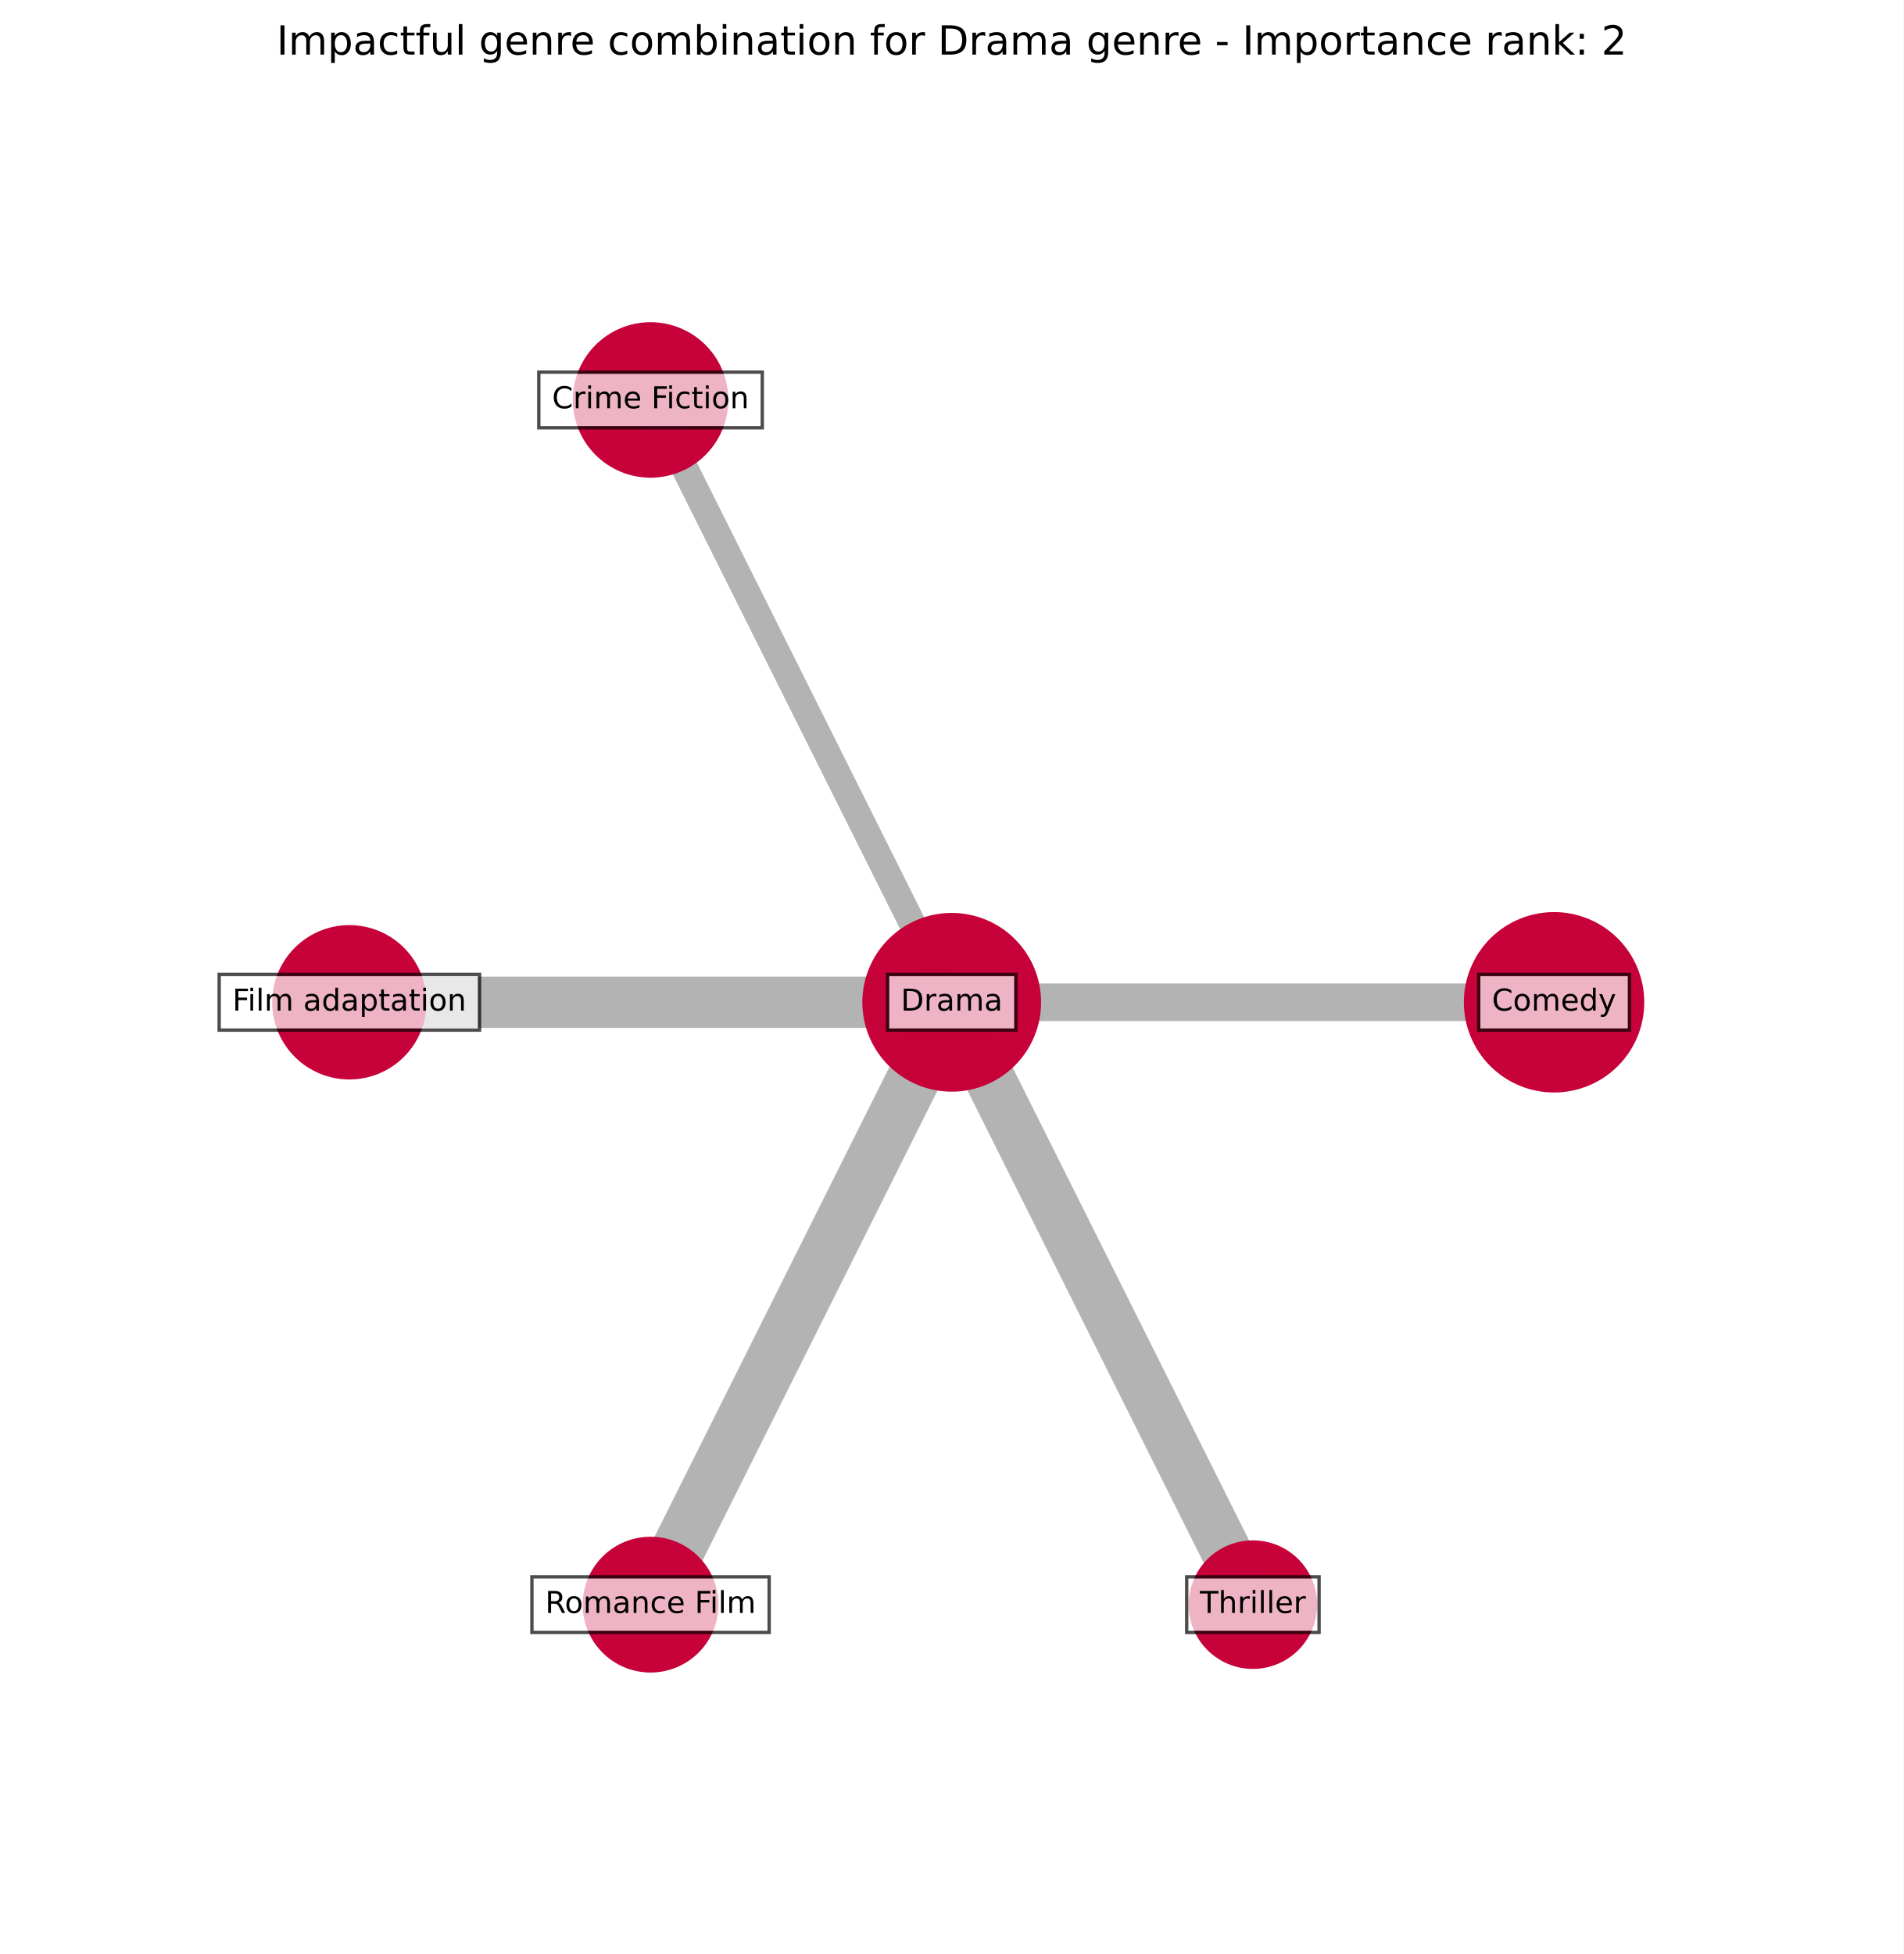
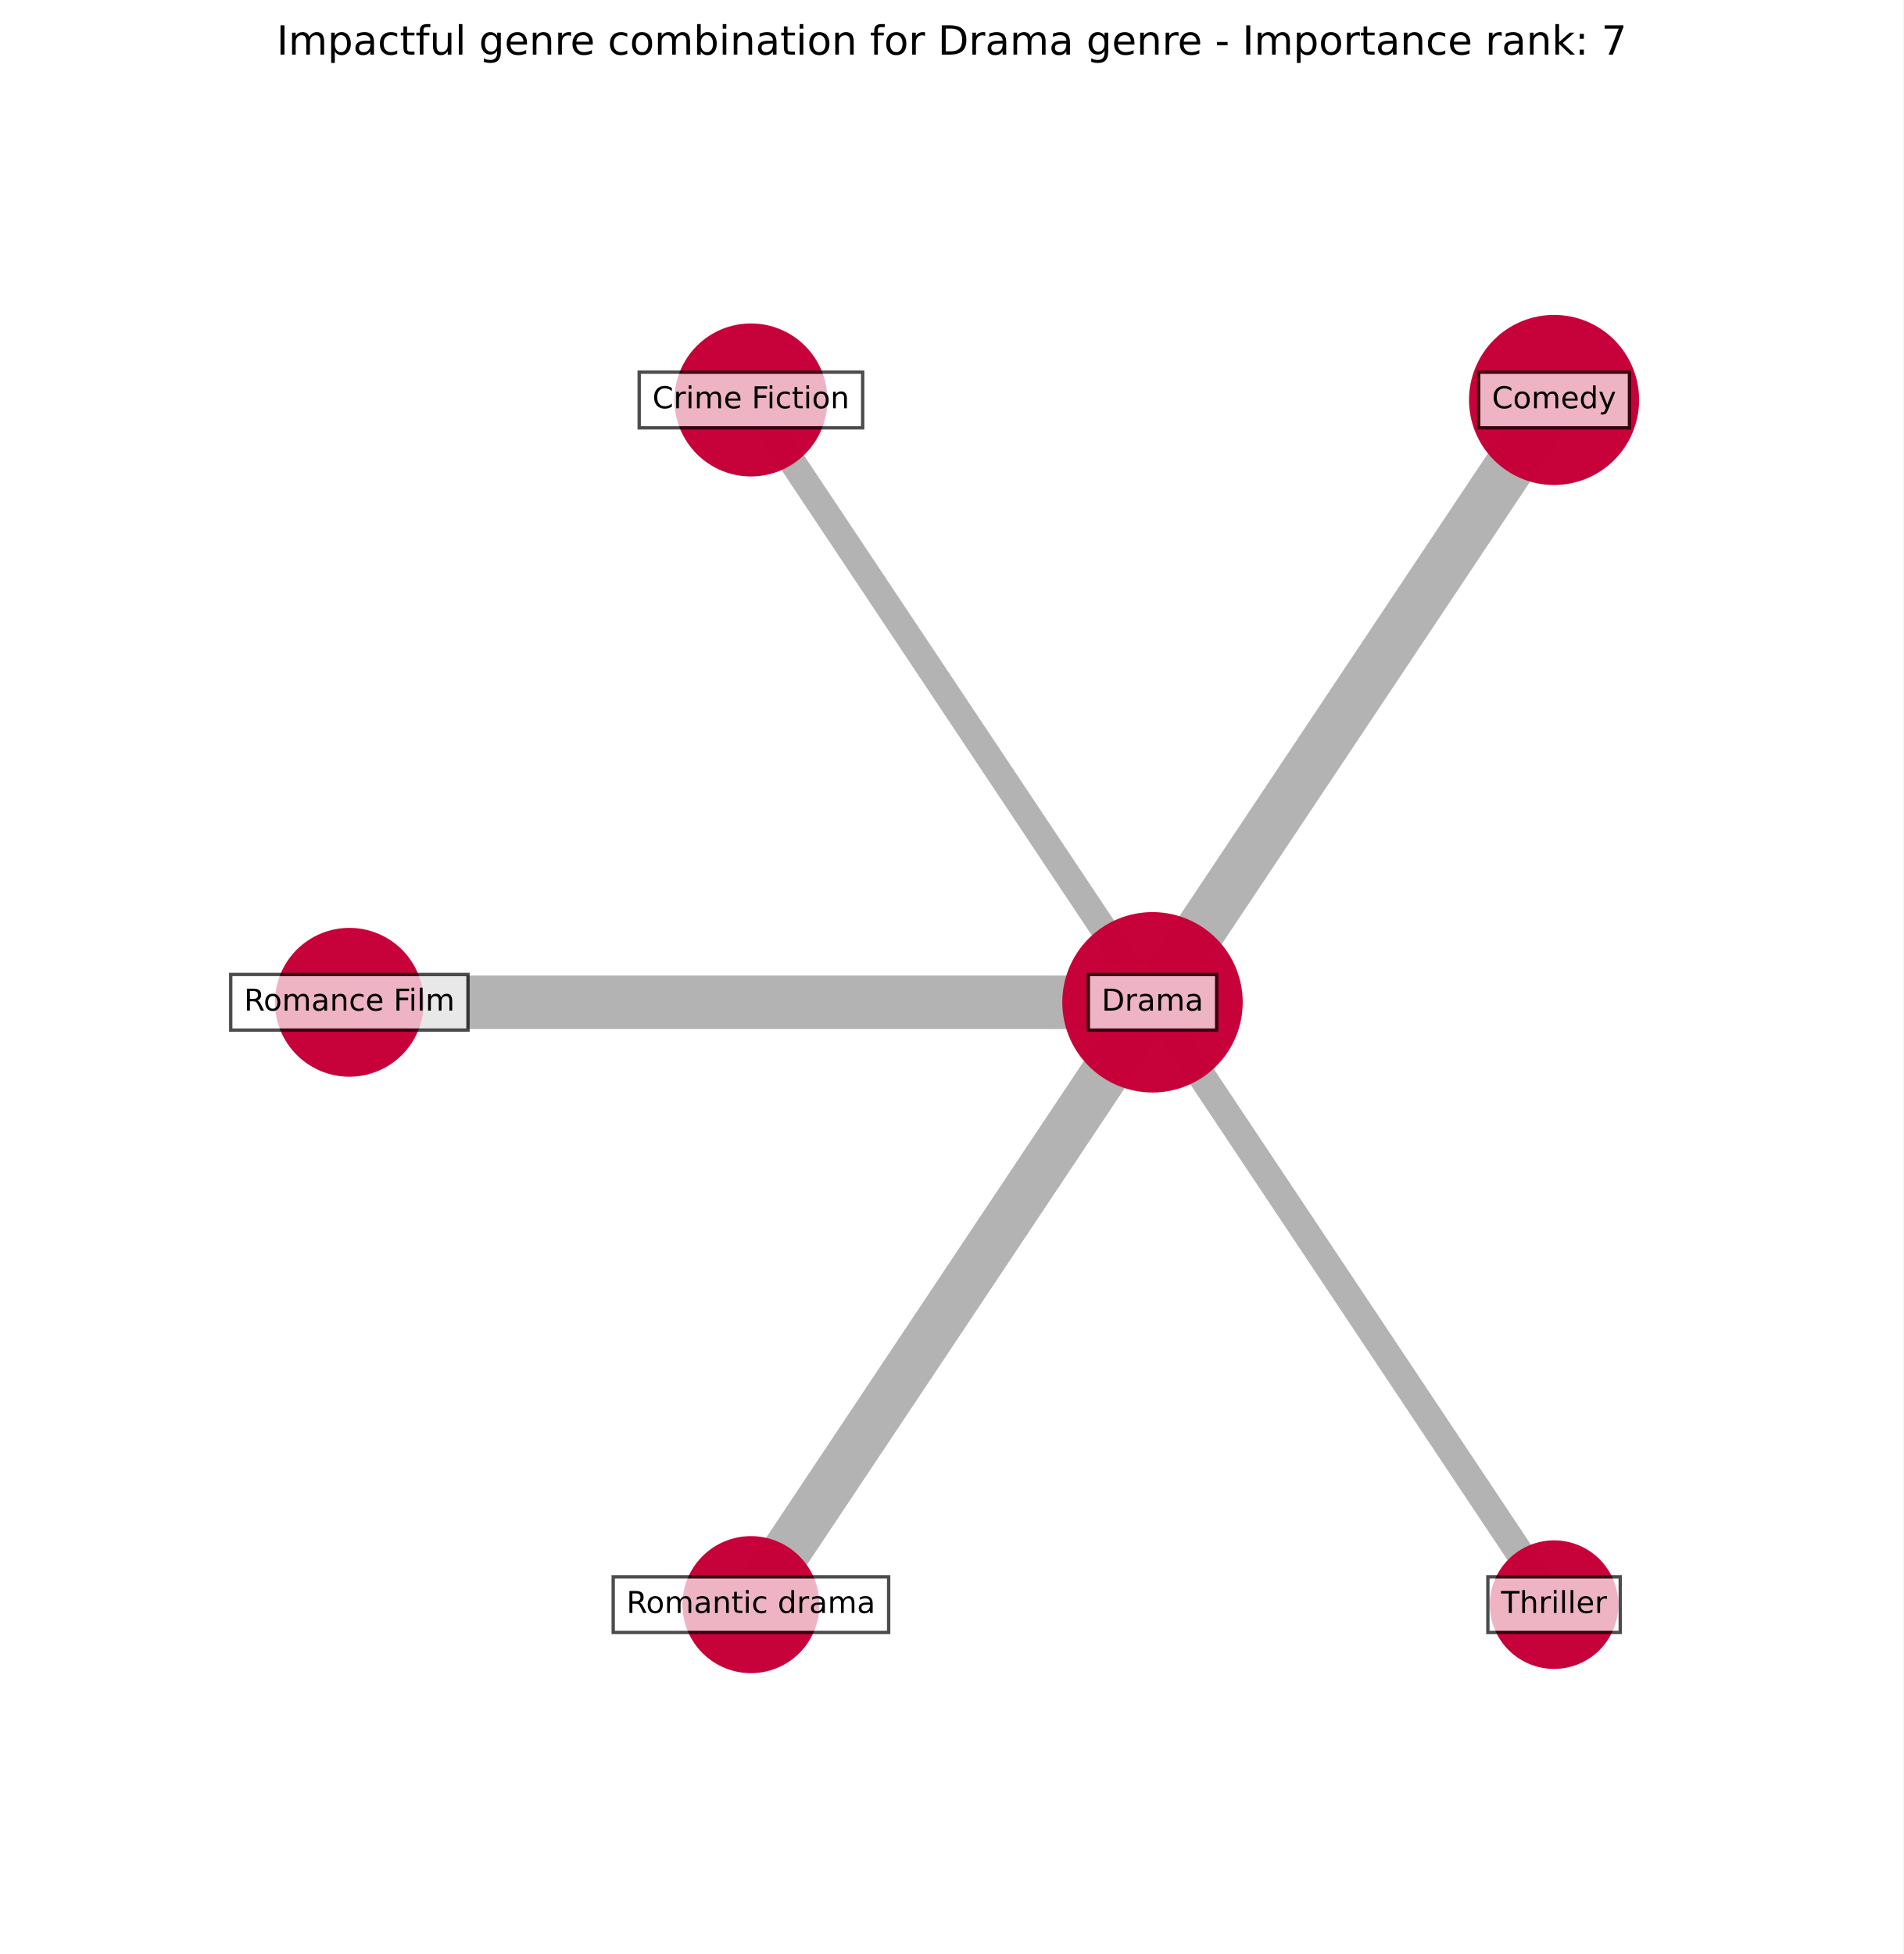
<svg xmlns="http://www.w3.org/2000/svg" xmlns:xlink="http://www.w3.org/1999/xlink" width="568.8pt" height="583.918pt" viewBox="0 0 568.8 583.918" version="1.1">
  <defs>
    <style type="text/css">*{stroke-linejoin: round; stroke-linecap: butt}</style>
  </defs>
  <g id="figure_1">
    <g id="patch_1">
      <path d="M 0 583.918  L 568.8 583.918  L 568.8 0  L 0 0  z " style="fill: #ffffff" />
    </g>
    <g id="axes_1">
      <g id="LineCollection_1">
-         <path d="M 464.4 299.518  L 284.4 299.518  " clip-path="url(#pf78b96c3cb)" style="fill: none; stroke: #000000; stroke-opacity: 0.3; stroke-width: 11.223" />
-         <path d="M 284.4 299.518  L 194.4 119.518  " clip-path="url(#pf78b96c3cb)" style="fill: none; stroke: #000000; stroke-opacity: 0.3; stroke-width: 8" />
-         <path d="M 284.4 299.518  L 104.4 299.518  " clip-path="url(#pf78b96c3cb)" style="fill: none; stroke: #000000; stroke-opacity: 0.3; stroke-width: 15.303" />
-         <path d="M 284.4 299.518  L 194.4 479.518  " clip-path="url(#pf78b96c3cb)" style="fill: none; stroke: #000000; stroke-opacity: 0.3; stroke-width: 16" />
-         <path d="M 284.4 299.518  L 374.4 479.518  " clip-path="url(#pf78b96c3cb)" style="fill: none; stroke: #000000; stroke-opacity: 0.3; stroke-width: 15.131" />
+         <path d="M 344.4 299.518  L 464.4 119.518  " clip-path="url(#pa3b02e2245)" style="fill: none; stroke: #000000; stroke-opacity: 0.3; stroke-width: 15.156" />
+         <path d="M 344.4 299.518  L 224.4 119.518  " clip-path="url(#pa3b02e2245)" style="fill: none; stroke: #000000; stroke-opacity: 0.3; stroke-width: 8" />
+         <path d="M 344.4 299.518  L 104.4 299.518  " clip-path="url(#pa3b02e2245)" style="fill: none; stroke: #000000; stroke-opacity: 0.3; stroke-width: 16" />
+         <path d="M 344.4 299.518  L 224.4 479.518  " clip-path="url(#pa3b02e2245)" style="fill: none; stroke: #000000; stroke-opacity: 0.3; stroke-width: 14.641" />
+         <path d="M 344.4 299.518  L 464.4 479.518  " clip-path="url(#pa3b02e2245)" style="fill: none; stroke: #000000; stroke-opacity: 0.3; stroke-width: 8.378" />
      </g>
      <g id="PathCollection_1">
-         <path d="M 464.4 325.976  C 471.417 325.976 478.147 323.188 483.108 318.226  C 488.07 313.265 490.858 306.535 490.858 299.518  C 490.858 292.502 488.07 285.771 483.108 280.81  C 478.147 275.848 471.417 273.061 464.4 273.061  C 457.383 273.061 450.653 275.848 445.692 280.81  C 440.73 285.771 437.942 292.502 437.942 299.518  C 437.942 306.535 440.73 313.265 445.692 318.226  C 450.653 323.188 457.383 325.976 464.4 325.976  z " clip-path="url(#pf78b96c3cb)" style="fill: #c70039; fill-opacity: 0.99; stroke: #c70039; stroke-opacity: 0.99" />
-         <path d="M 284.4 325.729  C 291.351 325.729 298.018 322.967 302.934 318.052  C 307.849 313.137 310.61 306.469 310.61 299.518  C 310.61 292.567 307.849 285.9 302.934 280.985  C 298.018 276.069 291.351 273.308 284.4 273.308  C 277.449 273.308 270.782 276.069 265.866 280.985  C 260.951 285.9 258.19 292.567 258.19 299.518  C 258.19 306.469 260.951 313.137 265.866 318.052  C 270.782 322.967 277.449 325.729 284.4 325.729  z " clip-path="url(#pf78b96c3cb)" style="fill: #c70039; fill-opacity: 0.99; stroke: #c70039; stroke-opacity: 0.99" />
-         <path d="M 194.4 142.256  C 200.43 142.256 206.214 139.861 210.478 135.596  C 214.742 131.332 217.138 125.548 217.138 119.518  C 217.138 113.488 214.742 107.704 210.478 103.44  C 206.214 99.176 200.43 96.78 194.4 96.78  C 188.37 96.78 182.586 99.176 178.322 103.44  C 174.058 107.704 171.662 113.488 171.662 119.518  C 171.662 125.548 174.058 131.332 178.322 135.596  C 182.586 139.861 188.37 142.256 194.4 142.256  z " clip-path="url(#pf78b96c3cb)" style="fill: #c70039; fill-opacity: 0.99; stroke: #c70039; stroke-opacity: 0.99" />
-         <path d="M 104.4 322.084  C 110.385 322.084 116.125 319.706 120.356 315.475  C 124.588 311.243 126.966 305.503 126.966 299.518  C 126.966 293.534 124.588 287.793 120.356 283.562  C 116.125 279.33 110.385 276.952 104.4 276.952  C 98.415 276.952 92.675 279.33 88.444 283.562  C 84.212 287.793 81.834 293.534 81.834 299.518  C 81.834 305.503 84.212 311.243 88.444 315.475  C 92.675 319.706 98.415 322.084 104.4 322.084  z " clip-path="url(#pf78b96c3cb)" style="fill: #c70039; fill-opacity: 0.99; stroke: #c70039; stroke-opacity: 0.99" />
-         <path d="M 194.4 499.311  C 199.649 499.311 204.684 497.226 208.396 493.514  C 212.108 489.802 214.193 484.767 214.193 479.518  C 214.193 474.269 212.108 469.234 208.396 465.522  C 204.684 461.811 199.649 459.725 194.4 459.725  C 189.151 459.725 184.116 461.811 180.404 465.522  C 176.692 469.234 174.607 474.269 174.607 479.518  C 174.607 484.767 176.692 489.802 180.404 493.514  C 184.116 497.226 189.151 499.311 194.4 499.311  z " clip-path="url(#pf78b96c3cb)" style="fill: #c70039; fill-opacity: 0.99; stroke: #c70039; stroke-opacity: 0.99" />
-         <path d="M 374.4 498.226  C 379.361 498.226 384.12 496.255 387.629 492.747  C 391.137 489.239 393.108 484.48 393.108 479.518  C 393.108 474.557 391.137 469.798 387.629 466.289  C 384.12 462.781 379.361 460.81 374.4 460.81  C 369.438 460.81 364.68 462.781 361.171 466.289  C 357.663 469.798 355.692 474.557 355.692 479.518  C 355.692 484.48 357.663 489.239 361.171 492.747  C 364.68 496.255 369.438 498.226 374.4 498.226  z " clip-path="url(#pf78b96c3cb)" style="fill: #c70039; fill-opacity: 0.99; stroke: #c70039; stroke-opacity: 0.99" />
+         <path d="M 344.4 325.976  C 351.417 325.976 358.147 323.188 363.108 318.226  C 368.07 313.265 370.858 306.535 370.858 299.518  C 370.858 292.502 368.07 285.771 363.108 280.81  C 358.147 275.848 351.417 273.061 344.4 273.061  C 337.383 273.061 330.653 275.848 325.692 280.81  C 320.73 285.771 317.942 292.502 317.942 299.518  C 317.942 306.535 320.73 313.265 325.692 318.226  C 330.653 323.188 337.383 325.976 344.4 325.976  z " clip-path="url(#pa3b02e2245)" style="fill: #c70039; fill-opacity: 0.99; stroke: #c70039; stroke-opacity: 0.99" />
+         <path d="M 464.4 144.435  C 471.008 144.435 477.346 141.81 482.019 137.137  C 486.692 132.465 489.317 126.126 489.317 119.518  C 489.317 112.91 486.692 106.572 482.019 101.899  C 477.346 97.226 471.008 94.601 464.4 94.601  C 457.792 94.601 451.454 97.226 446.781 101.899  C 442.108 106.572 439.483 112.91 439.483 119.518  C 439.483 126.126 442.108 132.465 446.781 137.137  C 451.454 141.81 457.792 144.435 464.4 144.435  z " clip-path="url(#pa3b02e2245)" style="fill: #c70039; fill-opacity: 0.99; stroke: #c70039; stroke-opacity: 0.99" />
+         <path d="M 224.4 141.881  C 230.331 141.881 236.019 139.525 240.213 135.331  C 244.406 131.137 246.763 125.449 246.763 119.518  C 246.763 113.587 244.406 107.899 240.213 103.705  C 236.019 99.512 230.331 97.155 224.4 97.155  C 218.469 97.155 212.781 99.512 208.587 103.705  C 204.394 107.899 202.037 113.587 202.037 119.518  C 202.037 125.449 204.394 131.137 208.587 135.331  C 212.781 139.525 218.469 141.881 224.4 141.881  z " clip-path="url(#pa3b02e2245)" style="fill: #c70039; fill-opacity: 0.99; stroke: #c70039; stroke-opacity: 0.99" />
+         <path d="M 104.4 321.26  C 110.166 321.26 115.696 318.969 119.774 314.892  C 123.851 310.815 126.141 305.284 126.141 299.518  C 126.141 293.752 123.851 288.222 119.774 284.145  C 115.696 280.068 110.166 277.777 104.4 277.777  C 98.634 277.777 93.104 280.068 89.026 284.145  C 84.949 288.222 82.659 293.752 82.659 299.518  C 82.659 305.284 84.949 310.815 89.026 314.892  C 93.104 318.969 98.634 321.26 104.4 321.26  z " clip-path="url(#pa3b02e2245)" style="fill: #c70039; fill-opacity: 0.99; stroke: #c70039; stroke-opacity: 0.99" />
+         <path d="M 224.4 499.495  C 229.698 499.495 234.779 497.39 238.525 493.644  C 242.272 489.897 244.376 484.816 244.376 479.518  C 244.376 474.22 242.272 469.139 238.525 465.393  C 234.779 461.647 229.698 459.542 224.4 459.542  C 219.102 459.542 214.021 461.647 210.275 465.393  C 206.528 469.139 204.424 474.22 204.424 479.518  C 204.424 484.816 206.528 489.897 210.275 493.644  C 214.021 497.39 219.102 499.495 224.4 499.495  z " clip-path="url(#pa3b02e2245)" style="fill: #c70039; fill-opacity: 0.99; stroke: #c70039; stroke-opacity: 0.99" />
+         <path d="M 464.4 498.226  C 469.361 498.226 474.12 496.255 477.629 492.747  C 481.137 489.239 483.108 484.48 483.108 479.518  C 483.108 474.557 481.137 469.798 477.629 466.289  C 474.12 462.781 469.361 460.81 464.4 460.81  C 459.438 460.81 454.68 462.781 451.171 466.289  C 447.663 469.798 445.692 474.557 445.692 479.518  C 445.692 484.48 447.663 489.239 451.171 492.747  C 454.68 496.255 459.438 498.226 464.4 498.226  z " clip-path="url(#pa3b02e2245)" style="fill: #c70039; fill-opacity: 0.99; stroke: #c70039; stroke-opacity: 0.99" />
      </g>
      <g id="text_1">
        <g id="patch_2">
-           <path d="M 441.872 307.833  L 486.928 307.833  L 486.928 291.203  L 441.872 291.203  z " clip-path="url(#pf78b96c3cb)" style="fill: #ffffff; opacity: 0.7; stroke: #000000; stroke-linejoin: miter" />
-         </g>
-         <g clip-path="url(#pf78b96c3cb)">
-           <g transform="translate(445.8319 302.0016)scale(0.09 -0.09)">
+           <path d="M 325.226 307.833  L 363.574 307.833  L 363.574 291.203  L 325.226 291.203  z " clip-path="url(#pa3b02e2245)" style="fill: #ffffff; opacity: 0.7; stroke: #000000; stroke-linejoin: miter" />
+         </g>
+         <g clip-path="url(#pa3b02e2245)">
+           <g transform="translate(329.1865 302.0016)scale(0.09 -0.09)">
+             <defs>
+               <path id="DejaVuSans-44" d="M 1259 4147  L 1259 519  L 2022 519  Q 2988 519 3436 956  Q 3884 1394 3884 2338  Q 3884 3275 3436 3711  Q 2988 4147 2022 4147  L 1259 4147  z M 628 4666  L 1925 4666  Q 3281 4666 3915 4102  Q 4550 3538 4550 2338  Q 4550 1131 3912 565  Q 3275 0 1925 0  L 628 0  L 628 4666  z " transform="scale(0.015625)" />
+               <path id="DejaVuSans-72" d="M 2631 2963  Q 2534 3019 2420 3045  Q 2306 3072 2169 3072  Q 1681 3072 1420 2755  Q 1159 2438 1159 1844  L 1159 0  L 581 0  L 581 3500  L 1159 3500  L 1159 2956  Q 1341 3275 1631 3429  Q 1922 3584 2338 3584  Q 2397 3584 2469 3576  Q 2541 3569 2628 3553  L 2631 2963  z " transform="scale(0.015625)" />
+               <path id="DejaVuSans-61" d="M 2194 1759  Q 1497 1759 1228 1600  Q 959 1441 959 1056  Q 959 750 1161 570  Q 1363 391 1709 391  Q 2188 391 2477 730  Q 2766 1069 2766 1631  L 2766 1759  L 2194 1759  z M 3341 1997  L 3341 0  L 2766 0  L 2766 531  Q 2569 213 2275 61  Q 1981 -91 1556 -91  Q 1019 -91 701 211  Q 384 513 384 1019  Q 384 1609 779 1909  Q 1175 2209 1959 2209  L 2766 2209  L 2766 2266  Q 2766 2663 2505 2880  Q 2244 3097 1772 3097  Q 1472 3097 1187 3025  Q 903 2953 641 2809  L 641 3341  Q 956 3463 1253 3523  Q 1550 3584 1831 3584  Q 2591 3584 2966 3190  Q 3341 2797 3341 1997  z " transform="scale(0.015625)" />
+               <path id="DejaVuSans-6d" d="M 3328 2828  Q 3544 3216 3844 3400  Q 4144 3584 4550 3584  Q 5097 3584 5394 3201  Q 5691 2819 5691 2113  L 5691 0  L 5113 0  L 5113 2094  Q 5113 2597 4934 2840  Q 4756 3084 4391 3084  Q 3944 3084 3684 2787  Q 3425 2491 3425 1978  L 3425 0  L 2847 0  L 2847 2094  Q 2847 2600 2669 2842  Q 2491 3084 2119 3084  Q 1678 3084 1418 2786  Q 1159 2488 1159 1978  L 1159 0  L 581 0  L 581 3500  L 1159 3500  L 1159 2956  Q 1356 3278 1631 3431  Q 1906 3584 2284 3584  Q 2666 3584 2933 3390  Q 3200 3197 3328 2828  z " transform="scale(0.015625)" />
+             </defs>
+             <use xlink:href="#DejaVuSans-44" />
+             <use xlink:href="#DejaVuSans-72" x="77.002" />
+             <use xlink:href="#DejaVuSans-61" x="118.115" />
+             <use xlink:href="#DejaVuSans-6d" x="179.395" />
+             <use xlink:href="#DejaVuSans-61" x="276.807" />
+           </g>
+         </g>
+       </g>
+       <g id="text_2">
+         <g id="patch_3">
+           <path d="M 441.872 127.833  L 486.928 127.833  L 486.928 111.203  L 441.872 111.203  z " clip-path="url(#pa3b02e2245)" style="fill: #ffffff; opacity: 0.7; stroke: #000000; stroke-linejoin: miter" />
+         </g>
+         <g clip-path="url(#pa3b02e2245)">
+           <g transform="translate(445.8319 122.0016)scale(0.09 -0.09)">
            <defs>
              <path id="DejaVuSans-43" d="M 4122 4306  L 4122 3641  Q 3803 3938 3442 4084  Q 3081 4231 2675 4231  Q 1875 4231 1450 3742  Q 1025 3253 1025 2328  Q 1025 1406 1450 917  Q 1875 428 2675 428  Q 3081 428 3442 575  Q 3803 722 4122 1019  L 4122 359  Q 3791 134 3420 21  Q 3050 -91 2638 -91  Q 1578 -91 968 557  Q 359 1206 359 2328  Q 359 3453 968 4101  Q 1578 4750 2638 4750  Q 3056 4750 3426 4639  Q 3797 4528 4122 4306  z " transform="scale(0.015625)" />
              <path id="DejaVuSans-6f" d="M 1959 3097  Q 1497 3097 1228 2736  Q 959 2375 959 1747  Q 959 1119 1226 758  Q 1494 397 1959 397  Q 2419 397 2687 759  Q 2956 1122 2956 1747  Q 2956 2369 2687 2733  Q 2419 3097 1959 3097  z M 1959 3584  Q 2709 3584 3137 3096  Q 3566 2609 3566 1747  Q 3566 888 3137 398  Q 2709 -91 1959 -91  Q 1206 -91 779 398  Q 353 888 353 1747  Q 353 2609 779 3096  Q 1206 3584 1959 3584  z " transform="scale(0.015625)" />
-               <path id="DejaVuSans-6d" d="M 3328 2828  Q 3544 3216 3844 3400  Q 4144 3584 4550 3584  Q 5097 3584 5394 3201  Q 5691 2819 5691 2113  L 5691 0  L 5113 0  L 5113 2094  Q 5113 2597 4934 2840  Q 4756 3084 4391 3084  Q 3944 3084 3684 2787  Q 3425 2491 3425 1978  L 3425 0  L 2847 0  L 2847 2094  Q 2847 2600 2669 2842  Q 2491 3084 2119 3084  Q 1678 3084 1418 2786  Q 1159 2488 1159 1978  L 1159 0  L 581 0  L 581 3500  L 1159 3500  L 1159 2956  Q 1356 3278 1631 3431  Q 1906 3584 2284 3584  Q 2666 3584 2933 3390  Q 3200 3197 3328 2828  z " transform="scale(0.015625)" />
              <path id="DejaVuSans-65" d="M 3597 1894  L 3597 1613  L 953 1613  Q 991 1019 1311 708  Q 1631 397 2203 397  Q 2534 397 2845 478  Q 3156 559 3463 722  L 3463 178  Q 3153 47 2828 -22  Q 2503 -91 2169 -91  Q 1331 -91 842 396  Q 353 884 353 1716  Q 353 2575 817 3079  Q 1281 3584 2069 3584  Q 2775 3584 3186 3129  Q 3597 2675 3597 1894  z M 3022 2063  Q 3016 2534 2758 2815  Q 2500 3097 2075 3097  Q 1594 3097 1305 2825  Q 1016 2553 972 2059  L 3022 2063  z " transform="scale(0.015625)" />
              <path id="DejaVuSans-64" d="M 2906 2969  L 2906 4863  L 3481 4863  L 3481 0  L 2906 0  L 2906 525  Q 2725 213 2448 61  Q 2172 -91 1784 -91  Q 1150 -91 751 415  Q 353 922 353 1747  Q 353 2572 751 3078  Q 1150 3584 1784 3584  Q 2172 3584 2448 3432  Q 2725 3281 2906 2969  z M 947 1747  Q 947 1113 1208 752  Q 1469 391 1925 391  Q 2381 391 2643 752  Q 2906 1113 2906 1747  Q 2906 2381 2643 2742  Q 2381 3103 1925 3103  Q 1469 3103 1208 2742  Q 947 2381 947 1747  z " transform="scale(0.015625)" />
              <path id="DejaVuSans-79" d="M 2059 -325  Q 1816 -950 1584 -1140  Q 1353 -1331 966 -1331  L 506 -1331  L 506 -850  L 844 -850  Q 1081 -850 1212 -737  Q 1344 -625 1503 -206  L 1606 56  L 191 3500  L 800 3500  L 1894 763  L 2988 3500  L 3597 3500  L 2059 -325  z " transform="scale(0.015625)" />
            </defs>
            <use xlink:href="#DejaVuSans-43" />
            <use xlink:href="#DejaVuSans-6f" x="69.824" />
            <use xlink:href="#DejaVuSans-6d" x="131.006" />
            <use xlink:href="#DejaVuSans-65" x="228.418" />
            <use xlink:href="#DejaVuSans-64" x="289.941" />
            <use xlink:href="#DejaVuSans-79" x="353.418" />
          </g>
        </g>
      </g>
-       <g id="text_2">
-         <g id="patch_3">
-           <path d="M 265.226 307.833  L 303.574 307.833  L 303.574 291.203  L 265.226 291.203  z " clip-path="url(#pf78b96c3cb)" style="fill: #ffffff; opacity: 0.7; stroke: #000000; stroke-linejoin: miter" />
-         </g>
-         <g clip-path="url(#pf78b96c3cb)">
-           <g transform="translate(269.1865 302.0016)scale(0.09 -0.09)">
-             <defs>
-               <path id="DejaVuSans-44" d="M 1259 4147  L 1259 519  L 2022 519  Q 2988 519 3436 956  Q 3884 1394 3884 2338  Q 3884 3275 3436 3711  Q 2988 4147 2022 4147  L 1259 4147  z M 628 4666  L 1925 4666  Q 3281 4666 3915 4102  Q 4550 3538 4550 2338  Q 4550 1131 3912 565  Q 3275 0 1925 0  L 628 0  L 628 4666  z " transform="scale(0.015625)" />
-               <path id="DejaVuSans-72" d="M 2631 2963  Q 2534 3019 2420 3045  Q 2306 3072 2169 3072  Q 1681 3072 1420 2755  Q 1159 2438 1159 1844  L 1159 0  L 581 0  L 581 3500  L 1159 3500  L 1159 2956  Q 1341 3275 1631 3429  Q 1922 3584 2338 3584  Q 2397 3584 2469 3576  Q 2541 3569 2628 3553  L 2631 2963  z " transform="scale(0.015625)" />
-               <path id="DejaVuSans-61" d="M 2194 1759  Q 1497 1759 1228 1600  Q 959 1441 959 1056  Q 959 750 1161 570  Q 1363 391 1709 391  Q 2188 391 2477 730  Q 2766 1069 2766 1631  L 2766 1759  L 2194 1759  z M 3341 1997  L 3341 0  L 2766 0  L 2766 531  Q 2569 213 2275 61  Q 1981 -91 1556 -91  Q 1019 -91 701 211  Q 384 513 384 1019  Q 384 1609 779 1909  Q 1175 2209 1959 2209  L 2766 2209  L 2766 2266  Q 2766 2663 2505 2880  Q 2244 3097 1772 3097  Q 1472 3097 1187 3025  Q 903 2953 641 2809  L 641 3341  Q 956 3463 1253 3523  Q 1550 3584 1831 3584  Q 2591 3584 2966 3190  Q 3341 2797 3341 1997  z " transform="scale(0.015625)" />
-             </defs>
-             <use xlink:href="#DejaVuSans-44" />
-             <use xlink:href="#DejaVuSans-72" x="77.002" />
-             <use xlink:href="#DejaVuSans-61" x="118.115" />
-             <use xlink:href="#DejaVuSans-6d" x="179.395" />
-             <use xlink:href="#DejaVuSans-61" x="276.807" />
-           </g>
-         </g>
-       </g>
      <g id="text_3">
        <g id="patch_4">
-           <path d="M 161.009 127.833  L 227.791 127.833  L 227.791 111.203  L 161.009 111.203  z " clip-path="url(#pf78b96c3cb)" style="fill: #ffffff; opacity: 0.7; stroke: #000000; stroke-linejoin: miter" />
-         </g>
-         <g clip-path="url(#pf78b96c3cb)">
-           <g transform="translate(164.9693 122.0016)scale(0.09 -0.09)">
+           <path d="M 191.009 127.833  L 257.791 127.833  L 257.791 111.203  L 191.009 111.203  z " clip-path="url(#pa3b02e2245)" style="fill: #ffffff; opacity: 0.7; stroke: #000000; stroke-linejoin: miter" />
+         </g>
+         <g clip-path="url(#pa3b02e2245)">
+           <g transform="translate(194.9693 122.0016)scale(0.09 -0.09)">
            <defs>
              <path id="DejaVuSans-69" d="M 603 3500  L 1178 3500  L 1178 0  L 603 0  L 603 3500  z M 603 4863  L 1178 4863  L 1178 4134  L 603 4134  L 603 4863  z " transform="scale(0.015625)" />
              <path id="DejaVuSans-20" transform="scale(0.015625)" />
              <path id="DejaVuSans-46" d="M 628 4666  L 3309 4666  L 3309 4134  L 1259 4134  L 1259 2759  L 3109 2759  L 3109 2228  L 1259 2228  L 1259 0  L 628 0  L 628 4666  z " transform="scale(0.015625)" />
              <path id="DejaVuSans-63" d="M 3122 3366  L 3122 2828  Q 2878 2963 2633 3030  Q 2388 3097 2138 3097  Q 1578 3097 1268 2742  Q 959 2388 959 1747  Q 959 1106 1268 751  Q 1578 397 2138 397  Q 2388 397 2633 464  Q 2878 531 3122 666  L 3122 134  Q 2881 22 2623 -34  Q 2366 -91 2075 -91  Q 1284 -91 818 406  Q 353 903 353 1747  Q 353 2603 823 3093  Q 1294 3584 2113 3584  Q 2378 3584 2631 3529  Q 2884 3475 3122 3366  z " transform="scale(0.015625)" />
              <path id="DejaVuSans-74" d="M 1172 4494  L 1172 3500  L 2356 3500  L 2356 3053  L 1172 3053  L 1172 1153  Q 1172 725 1289 603  Q 1406 481 1766 481  L 2356 481  L 2356 0  L 1766 0  Q 1100 0 847 248  Q 594 497 594 1153  L 594 3053  L 172 3053  L 172 3500  L 594 3500  L 594 4494  L 1172 4494  z " transform="scale(0.015625)" />
              <path id="DejaVuSans-6e" d="M 3513 2113  L 3513 0  L 2938 0  L 2938 2094  Q 2938 2591 2744 2837  Q 2550 3084 2163 3084  Q 1697 3084 1428 2787  Q 1159 2491 1159 1978  L 1159 0  L 581 0  L 581 3500  L 1159 3500  L 1159 2956  Q 1366 3272 1645 3428  Q 1925 3584 2291 3584  Q 2894 3584 3203 3211  Q 3513 2838 3513 2113  z " transform="scale(0.015625)" />
            </defs>
            <use xlink:href="#DejaVuSans-43" />
            <use xlink:href="#DejaVuSans-72" x="69.824" />
            <use xlink:href="#DejaVuSans-69" x="110.938" />
            <use xlink:href="#DejaVuSans-6d" x="138.721" />
            <use xlink:href="#DejaVuSans-65" x="236.133" />
            <use xlink:href="#DejaVuSans-20" x="297.656" />
            <use xlink:href="#DejaVuSans-46" x="329.443" />
            <use xlink:href="#DejaVuSans-69" x="379.713" />
            <use xlink:href="#DejaVuSans-63" x="407.496" />
            <use xlink:href="#DejaVuSans-74" x="462.477" />
            <use xlink:href="#DejaVuSans-69" x="501.686" />
            <use xlink:href="#DejaVuSans-6f" x="529.469" />
            <use xlink:href="#DejaVuSans-6e" x="590.65" />
          </g>
        </g>
      </g>
      <g id="text_4">
        <g id="patch_5">
-           <path d="M 65.494 307.833  L 143.306 307.833  L 143.306 291.203  L 65.494 291.203  z " clip-path="url(#pf78b96c3cb)" style="fill: #ffffff; opacity: 0.7; stroke: #000000; stroke-linejoin: miter" />
-         </g>
-         <g clip-path="url(#pf78b96c3cb)">
-           <g transform="translate(69.45398 302.0016)scale(0.09 -0.09)">
-             <defs>
+           <path d="M 68.951 307.833  L 139.849 307.833  L 139.849 291.203  L 68.951 291.203  z " clip-path="url(#pa3b02e2245)" style="fill: #ffffff; opacity: 0.7; stroke: #000000; stroke-linejoin: miter" />
+         </g>
+         <g clip-path="url(#pa3b02e2245)">
+           <g transform="translate(72.91055 302.0016)scale(0.09 -0.09)">
+             <defs>
+               <path id="DejaVuSans-52" d="M 2841 2188  Q 3044 2119 3236 1894  Q 3428 1669 3622 1275  L 4263 0  L 3584 0  L 2988 1197  Q 2756 1666 2539 1819  Q 2322 1972 1947 1972  L 1259 1972  L 1259 0  L 628 0  L 628 4666  L 2053 4666  Q 2853 4666 3247 4331  Q 3641 3997 3641 3322  Q 3641 2881 3436 2590  Q 3231 2300 2841 2188  z M 1259 4147  L 1259 2491  L 2053 2491  Q 2509 2491 2742 2702  Q 2975 2913 2975 3322  Q 2975 3731 2742 3939  Q 2509 4147 2053 4147  L 1259 4147  z " transform="scale(0.015625)" />
              <path id="DejaVuSans-6c" d="M 603 4863  L 1178 4863  L 1178 0  L 603 0  L 603 4863  z " transform="scale(0.015625)" />
-               <path id="DejaVuSans-70" d="M 1159 525  L 1159 -1331  L 581 -1331  L 581 3500  L 1159 3500  L 1159 2969  Q 1341 3281 1617 3432  Q 1894 3584 2278 3584  Q 2916 3584 3314 3078  Q 3713 2572 3713 1747  Q 3713 922 3314 415  Q 2916 -91 2278 -91  Q 1894 -91 1617 61  Q 1341 213 1159 525  z M 3116 1747  Q 3116 2381 2855 2742  Q 2594 3103 2138 3103  Q 1681 3103 1420 2742  Q 1159 2381 1159 1747  Q 1159 1113 1420 752  Q 1681 391 2138 391  Q 2594 391 2855 752  Q 3116 1113 3116 1747  z " transform="scale(0.015625)" />
-             </defs>
-             <use xlink:href="#DejaVuSans-46" />
-             <use xlink:href="#DejaVuSans-69" x="50.27" />
-             <use xlink:href="#DejaVuSans-6c" x="78.053" />
-             <use xlink:href="#DejaVuSans-6d" x="105.836" />
-             <use xlink:href="#DejaVuSans-20" x="203.248" />
-             <use xlink:href="#DejaVuSans-61" x="235.035" />
-             <use xlink:href="#DejaVuSans-64" x="296.314" />
-             <use xlink:href="#DejaVuSans-61" x="359.791" />
-             <use xlink:href="#DejaVuSans-70" x="421.07" />
-             <use xlink:href="#DejaVuSans-74" x="484.547" />
-             <use xlink:href="#DejaVuSans-61" x="523.756" />
-             <use xlink:href="#DejaVuSans-74" x="585.035" />
-             <use xlink:href="#DejaVuSans-69" x="624.244" />
-             <use xlink:href="#DejaVuSans-6f" x="652.027" />
-             <use xlink:href="#DejaVuSans-6e" x="713.209" />
-           </g>
-         </g>
-       </g>
-       <g id="text_5">
-         <g id="patch_6">
-           <path d="M 158.951 487.833  L 229.849 487.833  L 229.849 471.203  L 158.951 471.203  z " clip-path="url(#pf78b96c3cb)" style="fill: #ffffff; opacity: 0.7; stroke: #000000; stroke-linejoin: miter" />
-         </g>
-         <g clip-path="url(#pf78b96c3cb)">
-           <g transform="translate(162.9106 482.0016)scale(0.09 -0.09)">
-             <defs>
-               <path id="DejaVuSans-52" d="M 2841 2188  Q 3044 2119 3236 1894  Q 3428 1669 3622 1275  L 4263 0  L 3584 0  L 2988 1197  Q 2756 1666 2539 1819  Q 2322 1972 1947 1972  L 1259 1972  L 1259 0  L 628 0  L 628 4666  L 2053 4666  Q 2853 4666 3247 4331  Q 3641 3997 3641 3322  Q 3641 2881 3436 2590  Q 3231 2300 2841 2188  z M 1259 4147  L 1259 2491  L 2053 2491  Q 2509 2491 2742 2702  Q 2975 2913 2975 3322  Q 2975 3731 2742 3939  Q 2509 4147 2053 4147  L 1259 4147  z " transform="scale(0.015625)" />
            </defs>
            <use xlink:href="#DejaVuSans-52" />
            <use xlink:href="#DejaVuSans-6f" x="64.982" />
            <use xlink:href="#DejaVuSans-6d" x="126.164" />
            <use xlink:href="#DejaVuSans-61" x="223.576" />
            <use xlink:href="#DejaVuSans-6e" x="284.855" />
            <use xlink:href="#DejaVuSans-63" x="348.234" />
            <use xlink:href="#DejaVuSans-65" x="403.215" />
            <use xlink:href="#DejaVuSans-20" x="464.738" />
            <use xlink:href="#DejaVuSans-46" x="496.525" />
            <use xlink:href="#DejaVuSans-69" x="546.795" />
            <use xlink:href="#DejaVuSans-6c" x="574.578" />
            <use xlink:href="#DejaVuSans-6d" x="602.361" />
          </g>
        </g>
      </g>
+       <g id="text_5">
+         <g id="patch_6">
+           <path d="M 183.245 487.833  L 265.555 487.833  L 265.555 471.203  L 183.245 471.203  z " clip-path="url(#pa3b02e2245)" style="fill: #ffffff; opacity: 0.7; stroke: #000000; stroke-linejoin: miter" />
+         </g>
+         <g clip-path="url(#pa3b02e2245)">
+           <g transform="translate(187.2054 482.0016)scale(0.09 -0.09)">
+             <use xlink:href="#DejaVuSans-52" />
+             <use xlink:href="#DejaVuSans-6f" x="64.982" />
+             <use xlink:href="#DejaVuSans-6d" x="126.164" />
+             <use xlink:href="#DejaVuSans-61" x="223.576" />
+             <use xlink:href="#DejaVuSans-6e" x="284.855" />
+             <use xlink:href="#DejaVuSans-74" x="348.234" />
+             <use xlink:href="#DejaVuSans-69" x="387.443" />
+             <use xlink:href="#DejaVuSans-63" x="415.227" />
+             <use xlink:href="#DejaVuSans-20" x="470.207" />
+             <use xlink:href="#DejaVuSans-64" x="501.994" />
+             <use xlink:href="#DejaVuSans-72" x="565.471" />
+             <use xlink:href="#DejaVuSans-61" x="606.584" />
+             <use xlink:href="#DejaVuSans-6d" x="667.863" />
+             <use xlink:href="#DejaVuSans-61" x="765.275" />
+           </g>
+         </g>
+       </g>
      <g id="text_6">
        <g id="patch_7">
-           <path d="M 354.62 487.833  L 394.18 487.833  L 394.18 471.203  L 354.62 471.203  z " clip-path="url(#pf78b96c3cb)" style="fill: #ffffff; opacity: 0.7; stroke: #000000; stroke-linejoin: miter" />
-         </g>
-         <g clip-path="url(#pf78b96c3cb)">
-           <g transform="translate(358.5804 482.0016)scale(0.09 -0.09)">
+           <path d="M 444.62 487.833  L 484.18 487.833  L 484.18 471.203  L 444.62 471.203  z " clip-path="url(#pa3b02e2245)" style="fill: #ffffff; opacity: 0.7; stroke: #000000; stroke-linejoin: miter" />
+         </g>
+         <g clip-path="url(#pa3b02e2245)">
+           <g transform="translate(448.5804 482.0016)scale(0.09 -0.09)">
            <defs>
              <path id="DejaVuSans-54" d="M -19 4666  L 3928 4666  L 3928 4134  L 2272 4134  L 2272 0  L 1638 0  L 1638 4134  L -19 4134  L -19 4666  z " transform="scale(0.015625)" />
              <path id="DejaVuSans-68" d="M 3513 2113  L 3513 0  L 2938 0  L 2938 2094  Q 2938 2591 2744 2837  Q 2550 3084 2163 3084  Q 1697 3084 1428 2787  Q 1159 2491 1159 1978  L 1159 0  L 581 0  L 581 4863  L 1159 4863  L 1159 2956  Q 1366 3272 1645 3428  Q 1925 3584 2291 3584  Q 2894 3584 3203 3211  Q 3513 2838 3513 2113  z " transform="scale(0.015625)" />
            </defs>
            <use xlink:href="#DejaVuSans-54" />
            <use xlink:href="#DejaVuSans-68" x="61.084" />
            <use xlink:href="#DejaVuSans-72" x="124.463" />
            <use xlink:href="#DejaVuSans-69" x="165.576" />
            <use xlink:href="#DejaVuSans-6c" x="193.359" />
            <use xlink:href="#DejaVuSans-6c" x="221.143" />
            <use xlink:href="#DejaVuSans-65" x="248.926" />
            <use xlink:href="#DejaVuSans-72" x="310.449" />
          </g>
        </g>
      </g>
      <g id="text_7">
        <g transform="translate(82.64625 16.31812)scale(0.12 -0.12)">
          <defs>
            <path id="DejaVuSans-49" d="M 628 4666  L 1259 4666  L 1259 0  L 628 0  L 628 4666  z " transform="scale(0.015625)" />
+             <path id="DejaVuSans-70" d="M 1159 525  L 1159 -1331  L 581 -1331  L 581 3500  L 1159 3500  L 1159 2969  Q 1341 3281 1617 3432  Q 1894 3584 2278 3584  Q 2916 3584 3314 3078  Q 3713 2572 3713 1747  Q 3713 922 3314 415  Q 2916 -91 2278 -91  Q 1894 -91 1617 61  Q 1341 213 1159 525  z M 3116 1747  Q 3116 2381 2855 2742  Q 2594 3103 2138 3103  Q 1681 3103 1420 2742  Q 1159 2381 1159 1747  Q 1159 1113 1420 752  Q 1681 391 2138 391  Q 2594 391 2855 752  Q 3116 1113 3116 1747  z " transform="scale(0.015625)" />
            <path id="DejaVuSans-66" d="M 2375 4863  L 2375 4384  L 1825 4384  Q 1516 4384 1395 4259  Q 1275 4134 1275 3809  L 1275 3500  L 2222 3500  L 2222 3053  L 1275 3053  L 1275 0  L 697 0  L 697 3053  L 147 3053  L 147 3500  L 697 3500  L 697 3744  Q 697 4328 969 4595  Q 1241 4863 1831 4863  L 2375 4863  z " transform="scale(0.015625)" />
            <path id="DejaVuSans-75" d="M 544 1381  L 544 3500  L 1119 3500  L 1119 1403  Q 1119 906 1312 657  Q 1506 409 1894 409  Q 2359 409 2629 706  Q 2900 1003 2900 1516  L 2900 3500  L 3475 3500  L 3475 0  L 2900 0  L 2900 538  Q 2691 219 2414 64  Q 2138 -91 1772 -91  Q 1169 -91 856 284  Q 544 659 544 1381  z M 1991 3584  L 1991 3584  z " transform="scale(0.015625)" />
            <path id="DejaVuSans-67" d="M 2906 1791  Q 2906 2416 2648 2759  Q 2391 3103 1925 3103  Q 1463 3103 1205 2759  Q 947 2416 947 1791  Q 947 1169 1205 825  Q 1463 481 1925 481  Q 2391 481 2648 825  Q 2906 1169 2906 1791  z M 3481 434  Q 3481 -459 3084 -895  Q 2688 -1331 1869 -1331  Q 1566 -1331 1297 -1286  Q 1028 -1241 775 -1147  L 775 -588  Q 1028 -725 1275 -790  Q 1522 -856 1778 -856  Q 2344 -856 2625 -561  Q 2906 -266 2906 331  L 2906 616  Q 2728 306 2450 153  Q 2172 0 1784 0  Q 1141 0 747 490  Q 353 981 353 1791  Q 353 2603 747 3093  Q 1141 3584 1784 3584  Q 2172 3584 2450 3431  Q 2728 3278 2906 2969  L 2906 3500  L 3481 3500  L 3481 434  z " transform="scale(0.015625)" />
            <path id="DejaVuSans-62" d="M 3116 1747  Q 3116 2381 2855 2742  Q 2594 3103 2138 3103  Q 1681 3103 1420 2742  Q 1159 2381 1159 1747  Q 1159 1113 1420 752  Q 1681 391 2138 391  Q 2594 391 2855 752  Q 3116 1113 3116 1747  z M 1159 2969  Q 1341 3281 1617 3432  Q 1894 3584 2278 3584  Q 2916 3584 3314 3078  Q 3713 2572 3713 1747  Q 3713 922 3314 415  Q 2916 -91 2278 -91  Q 1894 -91 1617 61  Q 1341 213 1159 525  L 1159 0  L 581 0  L 581 4863  L 1159 4863  L 1159 2969  z " transform="scale(0.015625)" />
            <path id="DejaVuSans-2d" d="M 313 2009  L 1997 2009  L 1997 1497  L 313 1497  L 313 2009  z " transform="scale(0.015625)" />
            <path id="DejaVuSans-6b" d="M 581 4863  L 1159 4863  L 1159 1991  L 2875 3500  L 3609 3500  L 1753 1863  L 3688 0  L 2938 0  L 1159 1709  L 1159 0  L 581 0  L 581 4863  z " transform="scale(0.015625)" />
            <path id="DejaVuSans-3a" d="M 750 794  L 1409 794  L 1409 0  L 750 0  L 750 794  z M 750 3309  L 1409 3309  L 1409 2516  L 750 2516  L 750 3309  z " transform="scale(0.015625)" />
-             <path id="DejaVuSans-32" d="M 1228 531  L 3431 531  L 3431 0  L 469 0  L 469 531  Q 828 903 1448 1529  Q 2069 2156 2228 2338  Q 2531 2678 2651 2914  Q 2772 3150 2772 3378  Q 2772 3750 2511 3984  Q 2250 4219 1831 4219  Q 1534 4219 1204 4116  Q 875 4013 500 3803  L 500 4441  Q 881 4594 1212 4672  Q 1544 4750 1819 4750  Q 2544 4750 2975 4387  Q 3406 4025 3406 3419  Q 3406 3131 3298 2873  Q 3191 2616 2906 2266  Q 2828 2175 2409 1742  Q 1991 1309 1228 531  z " transform="scale(0.015625)" />
+             <path id="DejaVuSans-37" d="M 525 4666  L 3525 4666  L 3525 4397  L 1831 0  L 1172 0  L 2766 4134  L 525 4134  L 525 4666  z " transform="scale(0.015625)" />
          </defs>
          <use xlink:href="#DejaVuSans-49" />
          <use xlink:href="#DejaVuSans-6d" x="29.492" />
          <use xlink:href="#DejaVuSans-70" x="126.904" />
          <use xlink:href="#DejaVuSans-61" x="190.381" />
          <use xlink:href="#DejaVuSans-63" x="251.66" />
          <use xlink:href="#DejaVuSans-74" x="306.641" />
          <use xlink:href="#DejaVuSans-66" x="345.85" />
          <use xlink:href="#DejaVuSans-75" x="381.055" />
          <use xlink:href="#DejaVuSans-6c" x="444.434" />
          <use xlink:href="#DejaVuSans-20" x="472.217" />
          <use xlink:href="#DejaVuSans-67" x="504.004" />
          <use xlink:href="#DejaVuSans-65" x="567.48" />
          <use xlink:href="#DejaVuSans-6e" x="629.004" />
          <use xlink:href="#DejaVuSans-72" x="692.383" />
          <use xlink:href="#DejaVuSans-65" x="731.246" />
          <use xlink:href="#DejaVuSans-20" x="792.77" />
          <use xlink:href="#DejaVuSans-63" x="824.557" />
          <use xlink:href="#DejaVuSans-6f" x="879.537" />
          <use xlink:href="#DejaVuSans-6d" x="940.719" />
          <use xlink:href="#DejaVuSans-62" x="1038.131" />
          <use xlink:href="#DejaVuSans-69" x="1101.607" />
          <use xlink:href="#DejaVuSans-6e" x="1129.391" />
          <use xlink:href="#DejaVuSans-61" x="1192.77" />
          <use xlink:href="#DejaVuSans-74" x="1254.049" />
          <use xlink:href="#DejaVuSans-69" x="1293.258" />
          <use xlink:href="#DejaVuSans-6f" x="1321.041" />
          <use xlink:href="#DejaVuSans-6e" x="1382.223" />
          <use xlink:href="#DejaVuSans-20" x="1445.602" />
          <use xlink:href="#DejaVuSans-66" x="1477.389" />
          <use xlink:href="#DejaVuSans-6f" x="1512.594" />
          <use xlink:href="#DejaVuSans-72" x="1573.775" />
          <use xlink:href="#DejaVuSans-20" x="1614.889" />
          <use xlink:href="#DejaVuSans-44" x="1646.676" />
          <use xlink:href="#DejaVuSans-72" x="1723.678" />
          <use xlink:href="#DejaVuSans-61" x="1764.791" />
          <use xlink:href="#DejaVuSans-6d" x="1826.07" />
          <use xlink:href="#DejaVuSans-61" x="1923.482" />
          <use xlink:href="#DejaVuSans-20" x="1984.762" />
          <use xlink:href="#DejaVuSans-67" x="2016.549" />
          <use xlink:href="#DejaVuSans-65" x="2080.025" />
          <use xlink:href="#DejaVuSans-6e" x="2141.549" />
          <use xlink:href="#DejaVuSans-72" x="2204.928" />
          <use xlink:href="#DejaVuSans-65" x="2243.791" />
          <use xlink:href="#DejaVuSans-20" x="2305.314" />
          <use xlink:href="#DejaVuSans-2d" x="2337.102" />
          <use xlink:href="#DejaVuSans-20" x="2373.186" />
          <use xlink:href="#DejaVuSans-49" x="2404.973" />
          <use xlink:href="#DejaVuSans-6d" x="2434.465" />
          <use xlink:href="#DejaVuSans-70" x="2531.877" />
          <use xlink:href="#DejaVuSans-6f" x="2595.354" />
          <use xlink:href="#DejaVuSans-72" x="2656.535" />
          <use xlink:href="#DejaVuSans-74" x="2697.648" />
          <use xlink:href="#DejaVuSans-61" x="2736.857" />
          <use xlink:href="#DejaVuSans-6e" x="2798.137" />
          <use xlink:href="#DejaVuSans-63" x="2861.516" />
          <use xlink:href="#DejaVuSans-65" x="2916.496" />
          <use xlink:href="#DejaVuSans-20" x="2978.02" />
          <use xlink:href="#DejaVuSans-72" x="3009.807" />
          <use xlink:href="#DejaVuSans-61" x="3050.92" />
          <use xlink:href="#DejaVuSans-6e" x="3112.199" />
          <use xlink:href="#DejaVuSans-6b" x="3175.578" />
          <use xlink:href="#DejaVuSans-3a" x="3233.488" />
          <use xlink:href="#DejaVuSans-20" x="3267.18" />
-           <use xlink:href="#DejaVuSans-32" x="3298.967" />
+           <use xlink:href="#DejaVuSans-37" x="3298.967" />
        </g>
      </g>
    </g>
  </g>
  <defs>
-     <clipPath id="pf78b96c3cb">
+     <clipPath id="pa3b02e2245">
      <rect x="7.2" y="22.318" width="554.4" height="554.4" />
    </clipPath>
  </defs>
</svg>
